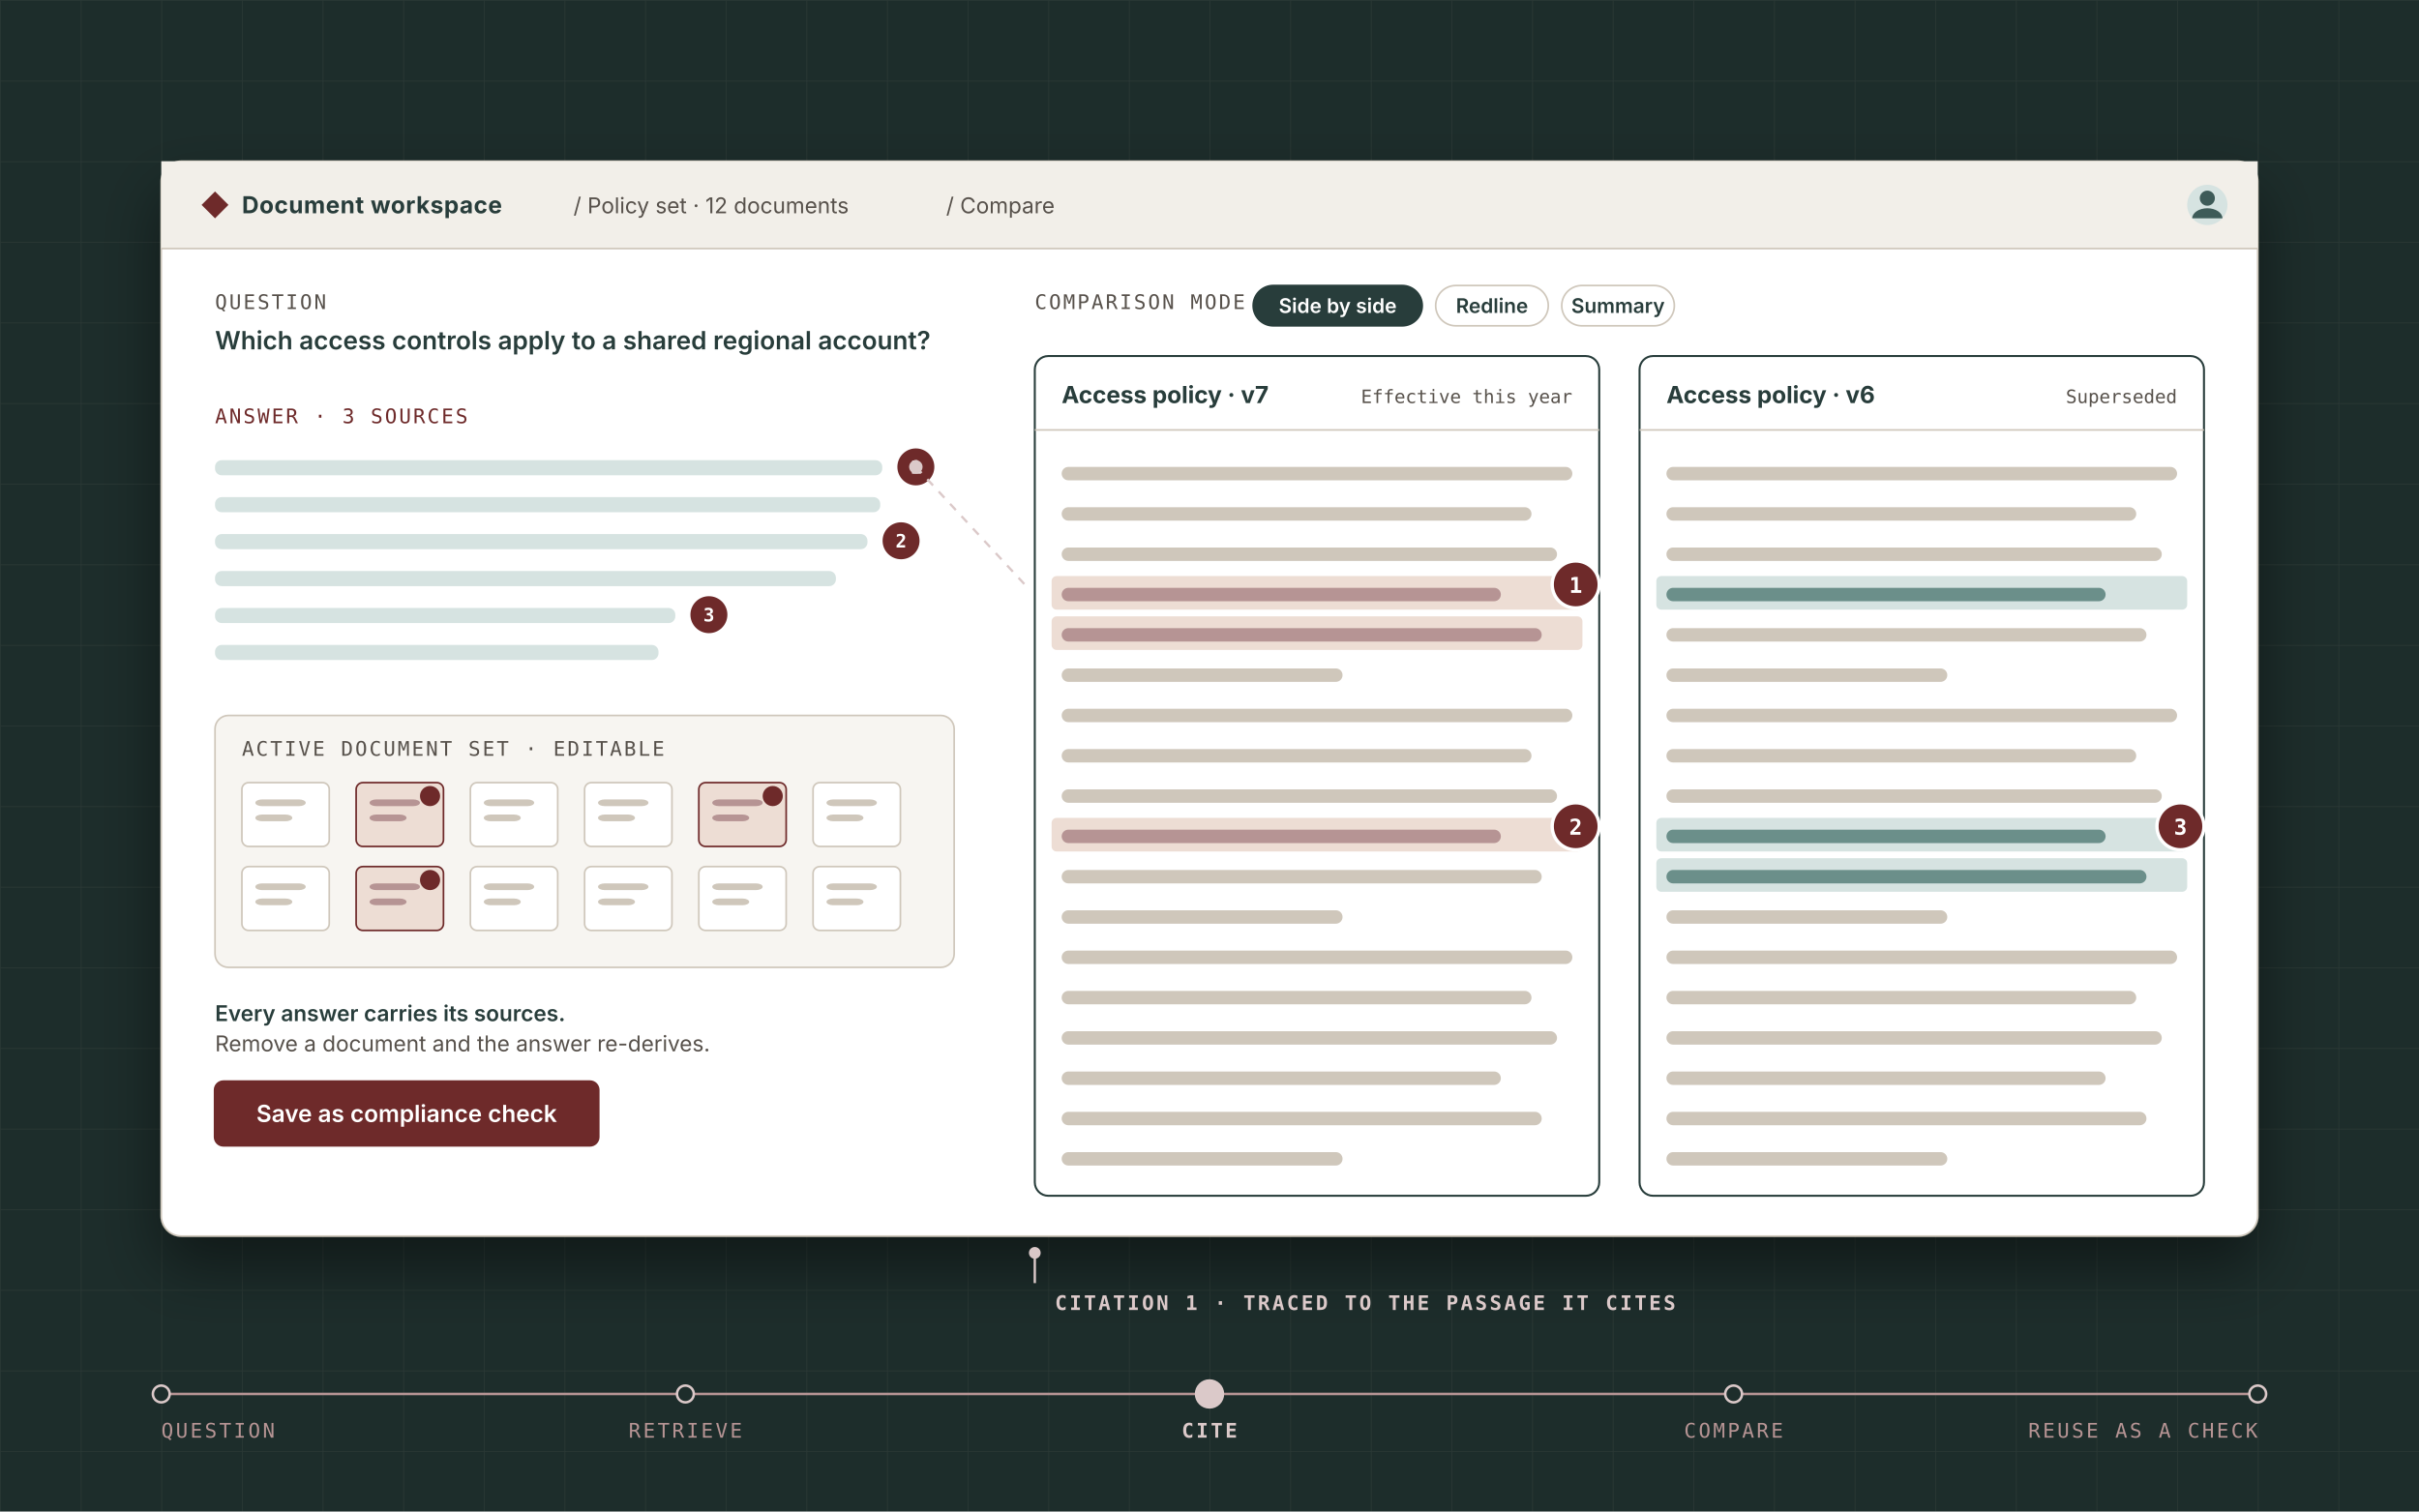
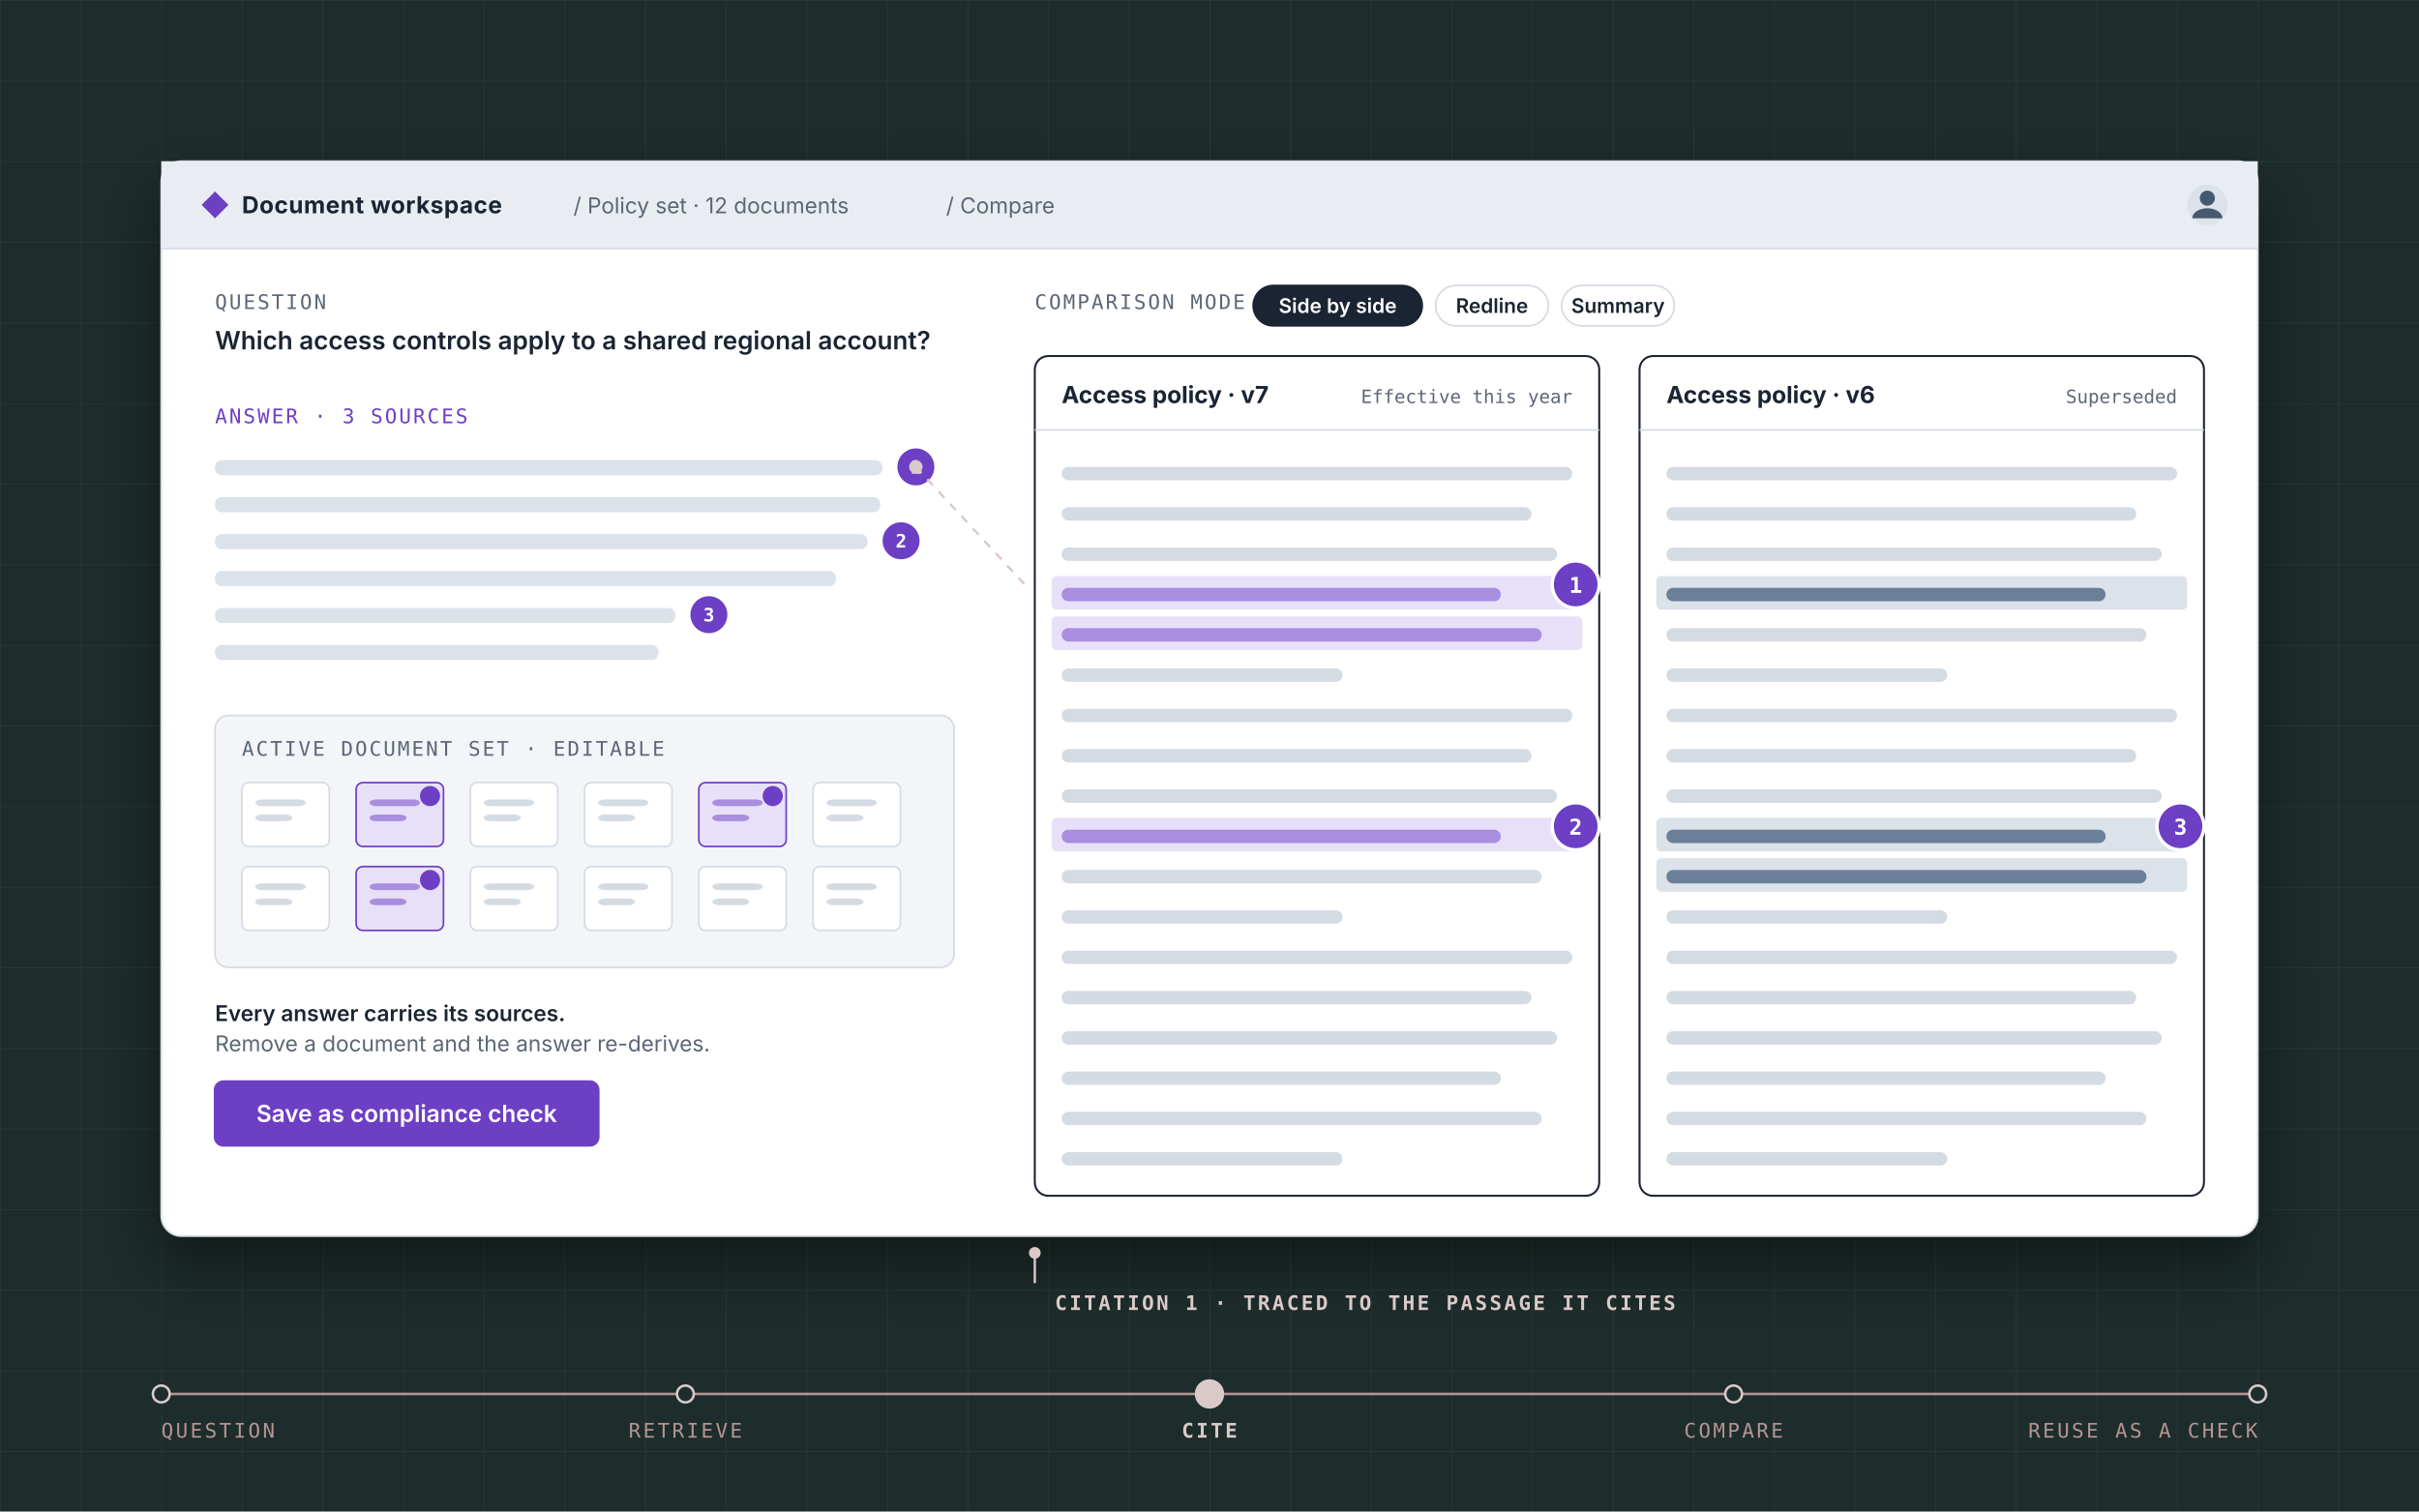
<svg xmlns="http://www.w3.org/2000/svg" viewBox="0 0 1440 900" width="1440" height="900" role="img" aria-labelledby="da-cover-title da-cover-desc">
  <defs>
    <filter id="da-cover-shadow" x="-10%" y="-10%" width="120%" height="130%">
      <feDropShadow dx="0" dy="18" stdDeviation="18" flood-color="#000" flood-opacity="0.45" />
    </filter>
    <pattern id="da-cover-grid" width="48" height="48" patternUnits="userSpaceOnUse">
      <path d="M48 0H0V48" fill="none" stroke="rgba(237,221,212,0.06)" stroke-width="1" />
    </pattern>
    <marker id="da-cover-arrow" markerWidth="10" markerHeight="8" refX="9" refY="4" orient="auto">
-       <path d="M0 0L10 4L0 8Z" fill="#6b8f8a" />
+       <path d="M0 0L10 4L0 8Z" fill="#6b7f99" />
    </marker>
    <marker id="da-cover-arrow-m" markerWidth="10" markerHeight="8" refX="9" refY="4" orient="auto">
-       <path d="M0 0L10 4L0 8Z" fill="#6e2a2a" />
+       <path d="M0 0L10 4L0 8Z" fill="#6d3fc4" />
    </marker>
    <marker id="da-cover-arrow-r" markerWidth="10" markerHeight="8" refX="9" refY="4" orient="auto">
      <path d="M0 0L10 4L0 8Z" fill="#dbc9c9" />
    </marker>
  </defs>
  <rect width="1440" height="900" fill="#1d2d2b" />
  <rect width="1440" height="900" fill="url(#da-cover-grid)" />
-   <rect x="96" y="96" width="1248" height="640" rx="12" fill="#ffffff" stroke="#cfc7bb" stroke-width="1" filter="url(#da-cover-shadow)" />
-   <rect x="96" y="96" width="1248" height="52" rx="0" fill="#f2efe9" />
-   <path d="M96 148H1344" stroke="#cfc7bb" />
-   <path d="M120 122l8-8 8 8-8 8z" fill="#6e2a2a" />
-   <text x="144" y="127" font-family="'Archivo', 'Inter', system-ui, sans-serif" font-size="14" font-weight="700" fill="#283d3b" text-anchor="start" letter-spacing="0.3">Document workspace</text>
-   <text x="341.344" y="127" font-family="'Inter', system-ui, sans-serif" font-size="13" font-weight="400" fill="#57514b" text-anchor="start">/  Policy set · 12 documents</text>
-   <text x="563.184" y="127" font-family="'Inter', system-ui, sans-serif" font-size="13" font-weight="400" fill="#57514b" text-anchor="start">/  Compare</text>
-   <circle cx="1314" cy="122" r="12" fill="#d6e3e1" />
-   <circle cx="1314" cy="118" r="4.5" fill="#3e5b58" />
-   <path d="M1305 130a9 6 0 0 1 18 0z" fill="#3e5b58" />
-   <text x="128" y="184" font-family="'IBM Plex Mono', ui-monospace, monospace" font-size="12" font-weight="500" fill="#57514b" text-anchor="start" letter-spacing="1.2">QUESTION</text>
-   <text x="128" y="208" font-family="'Inter', system-ui, sans-serif" font-size="15" font-weight="600" fill="#283d3b" text-anchor="start">Which access controls apply to a shared regional account?</text>
-   <text x="128" y="252" font-family="'IBM Plex Mono', ui-monospace, monospace" font-size="12" font-weight="500" fill="#6e2a2a" text-anchor="start" letter-spacing="1.2">ANSWER · 3 SOURCES</text>
-   <rect x="128" y="274" width="397.2" height="9" rx="4" fill="#d6e3e1" />
-   <circle cx="545.2" cy="278" r="11" fill="#6e2a2a" />
+   <rect x="96" y="96" width="1248" height="640" rx="12" fill="#ffffff" stroke="#d5dbe3" stroke-width="1" filter="url(#da-cover-shadow)" />
+   <rect x="96" y="96" width="1248" height="52" rx="0" fill="#e9edf2" />
+   <path d="M96 148H1344" stroke="#d5dbe3" />
+   <path d="M120 122l8-8 8 8-8 8z" fill="#6d3fc4" />
+   <text x="144" y="127" font-family="'Archivo', 'Inter', system-ui, sans-serif" font-size="14" font-weight="700" fill="#1b2433" text-anchor="start" letter-spacing="0.3">Document workspace</text>
+   <text x="341.344" y="127" font-family="'Inter', system-ui, sans-serif" font-size="13" font-weight="400" fill="#5c6675" text-anchor="start">/  Policy set · 12 documents</text>
+   <text x="563.184" y="127" font-family="'Inter', system-ui, sans-serif" font-size="13" font-weight="400" fill="#5c6675" text-anchor="start">/  Compare</text>
+   <circle cx="1314" cy="122" r="12" fill="#dbe2ea" />
+   <circle cx="1314" cy="118" r="4.5" fill="#46596f" />
+   <path d="M1305 130a9 6 0 0 1 18 0z" fill="#46596f" />
+   <text x="128" y="184" font-family="'IBM Plex Mono', ui-monospace, monospace" font-size="12" font-weight="500" fill="#5c6675" text-anchor="start" letter-spacing="1.2">QUESTION</text>
+   <text x="128" y="208" font-family="'Inter', system-ui, sans-serif" font-size="15" font-weight="600" fill="#1b2433" text-anchor="start">Which access controls apply to a shared regional account?</text>
+   <text x="128" y="252" font-family="'IBM Plex Mono', ui-monospace, monospace" font-size="12" font-weight="500" fill="#6d3fc4" text-anchor="start" letter-spacing="1.2">ANSWER · 3 SOURCES</text>
+   <rect x="128" y="274" width="397.2" height="9" rx="4" fill="#dbe2ea" />
+   <circle cx="545.2" cy="278" r="11" fill="#6d3fc4" />
  <text x="545.2" y="282" font-family="'IBM Plex Mono', ui-monospace, monospace" font-size="11" font-weight="700" fill="#ffffff" text-anchor="middle">1</text>
-   <rect x="128" y="296" width="396" height="9" rx="4" fill="#d6e3e1" />
-   <rect x="128" y="318" width="388.4" height="9" rx="4" fill="#d6e3e1" />
-   <circle cx="536.4" cy="322" r="11" fill="#6e2a2a" />
+   <rect x="128" y="296" width="396" height="9" rx="4" fill="#dbe2ea" />
+   <rect x="128" y="318" width="388.4" height="9" rx="4" fill="#dbe2ea" />
+   <circle cx="536.4" cy="322" r="11" fill="#6d3fc4" />
  <text x="536.4" y="326" font-family="'IBM Plex Mono', ui-monospace, monospace" font-size="11" font-weight="700" fill="#ffffff" text-anchor="middle">2</text>
-   <rect x="128" y="340" width="369.6" height="9" rx="4" fill="#d6e3e1" />
-   <rect x="128" y="362" width="274" height="9" rx="4" fill="#d6e3e1" />
-   <circle cx="422" cy="366" r="11" fill="#6e2a2a" />
+   <rect x="128" y="340" width="369.6" height="9" rx="4" fill="#dbe2ea" />
+   <rect x="128" y="362" width="274" height="9" rx="4" fill="#dbe2ea" />
+   <circle cx="422" cy="366" r="11" fill="#6d3fc4" />
  <text x="422" y="370" font-family="'IBM Plex Mono', ui-monospace, monospace" font-size="11" font-weight="700" fill="#ffffff" text-anchor="middle">3</text>
-   <rect x="128" y="384" width="264" height="9" rx="4" fill="#d6e3e1" />
-   <rect x="128" y="426" width="440" height="150" rx="8" fill="#f7f5f1" stroke="#cfc7bb" stroke-width="1" />
-   <text x="144" y="450" font-family="'IBM Plex Mono', ui-monospace, monospace" font-size="12" font-weight="500" fill="#57514b" text-anchor="start" letter-spacing="1.2">ACTIVE DOCUMENT SET · EDITABLE</text>
-   <rect x="144" y="466" width="52" height="38" rx="4" fill="#ffffff" stroke="#cfc7bb" stroke-width="1" />
-   <rect x="152" y="476" width="30" height="4" rx="4" fill="#cfc7bb" />
-   <rect x="152" y="485" width="22" height="4" rx="4" fill="#cfc7bb" />
-   <rect x="212" y="466" width="52" height="38" rx="4" fill="#edddd4" stroke="#6e2a2a" stroke-width="1" />
-   <rect x="220" y="476" width="30" height="4" rx="4" fill="#b69494" />
-   <rect x="220" y="485" width="22" height="4" rx="4" fill="#b69494" />
-   <circle cx="256" cy="474" r="6" fill="#6e2a2a" />
-   <rect x="280" y="466" width="52" height="38" rx="4" fill="#ffffff" stroke="#cfc7bb" stroke-width="1" />
-   <rect x="288" y="476" width="30" height="4" rx="4" fill="#cfc7bb" />
-   <rect x="288" y="485" width="22" height="4" rx="4" fill="#cfc7bb" />
-   <rect x="348" y="466" width="52" height="38" rx="4" fill="#ffffff" stroke="#cfc7bb" stroke-width="1" />
-   <rect x="356" y="476" width="30" height="4" rx="4" fill="#cfc7bb" />
-   <rect x="356" y="485" width="22" height="4" rx="4" fill="#cfc7bb" />
-   <rect x="416" y="466" width="52" height="38" rx="4" fill="#edddd4" stroke="#6e2a2a" stroke-width="1" />
-   <rect x="424" y="476" width="30" height="4" rx="4" fill="#b69494" />
-   <rect x="424" y="485" width="22" height="4" rx="4" fill="#b69494" />
-   <circle cx="460" cy="474" r="6" fill="#6e2a2a" />
-   <rect x="484" y="466" width="52" height="38" rx="4" fill="#ffffff" stroke="#cfc7bb" stroke-width="1" />
-   <rect x="492" y="476" width="30" height="4" rx="4" fill="#cfc7bb" />
-   <rect x="492" y="485" width="22" height="4" rx="4" fill="#cfc7bb" />
-   <rect x="144" y="516" width="52" height="38" rx="4" fill="#ffffff" stroke="#cfc7bb" stroke-width="1" />
-   <rect x="152" y="526" width="30" height="4" rx="4" fill="#cfc7bb" />
-   <rect x="152" y="535" width="22" height="4" rx="4" fill="#cfc7bb" />
-   <rect x="212" y="516" width="52" height="38" rx="4" fill="#edddd4" stroke="#6e2a2a" stroke-width="1" />
-   <rect x="220" y="526" width="30" height="4" rx="4" fill="#b69494" />
-   <rect x="220" y="535" width="22" height="4" rx="4" fill="#b69494" />
-   <circle cx="256" cy="524" r="6" fill="#6e2a2a" />
-   <rect x="280" y="516" width="52" height="38" rx="4" fill="#ffffff" stroke="#cfc7bb" stroke-width="1" />
-   <rect x="288" y="526" width="30" height="4" rx="4" fill="#cfc7bb" />
-   <rect x="288" y="535" width="22" height="4" rx="4" fill="#cfc7bb" />
-   <rect x="348" y="516" width="52" height="38" rx="4" fill="#ffffff" stroke="#cfc7bb" stroke-width="1" />
-   <rect x="356" y="526" width="30" height="4" rx="4" fill="#cfc7bb" />
-   <rect x="356" y="535" width="22" height="4" rx="4" fill="#cfc7bb" />
-   <rect x="416" y="516" width="52" height="38" rx="4" fill="#ffffff" stroke="#cfc7bb" stroke-width="1" />
-   <rect x="424" y="526" width="30" height="4" rx="4" fill="#cfc7bb" />
-   <rect x="424" y="535" width="22" height="4" rx="4" fill="#cfc7bb" />
-   <rect x="484" y="516" width="52" height="38" rx="4" fill="#ffffff" stroke="#cfc7bb" stroke-width="1" />
-   <rect x="492" y="526" width="30" height="4" rx="4" fill="#cfc7bb" />
-   <rect x="492" y="535" width="22" height="4" rx="4" fill="#cfc7bb" />
-   <text x="128" y="608" font-family="'Inter', system-ui, sans-serif" font-size="13" font-weight="600" fill="#283d3b" text-anchor="start">Every answer carries its sources.</text>
-   <text x="128" y="626" font-family="'Inter', system-ui, sans-serif" font-size="13" font-weight="400" fill="#57514b" text-anchor="start">Remove a document and the answer re-derives.</text>
-   <rect x="128" y="644" width="228.16" height="38" rx="5" fill="#6e2a2a" stroke="#6e2a2a" stroke-width="1.5" />
+   <rect x="128" y="384" width="264" height="9" rx="4" fill="#dbe2ea" />
+   <rect x="128" y="426" width="440" height="150" rx="8" fill="#f3f5f8" stroke="#d5dbe3" stroke-width="1" />
+   <text x="144" y="450" font-family="'IBM Plex Mono', ui-monospace, monospace" font-size="12" font-weight="500" fill="#5c6675" text-anchor="start" letter-spacing="1.2">ACTIVE DOCUMENT SET · EDITABLE</text>
+   <rect x="144" y="466" width="52" height="38" rx="4" fill="#ffffff" stroke="#d5dbe3" stroke-width="1" />
+   <rect x="152" y="476" width="30" height="4" rx="4" fill="#d5dbe3" />
+   <rect x="152" y="485" width="22" height="4" rx="4" fill="#d5dbe3" />
+   <rect x="212" y="466" width="52" height="38" rx="4" fill="#e8e0f8" stroke="#6d3fc4" stroke-width="1" />
+   <rect x="220" y="476" width="30" height="4" rx="4" fill="#a98ee0" />
+   <rect x="220" y="485" width="22" height="4" rx="4" fill="#a98ee0" />
+   <circle cx="256" cy="474" r="6" fill="#6d3fc4" />
+   <rect x="280" y="466" width="52" height="38" rx="4" fill="#ffffff" stroke="#d5dbe3" stroke-width="1" />
+   <rect x="288" y="476" width="30" height="4" rx="4" fill="#d5dbe3" />
+   <rect x="288" y="485" width="22" height="4" rx="4" fill="#d5dbe3" />
+   <rect x="348" y="466" width="52" height="38" rx="4" fill="#ffffff" stroke="#d5dbe3" stroke-width="1" />
+   <rect x="356" y="476" width="30" height="4" rx="4" fill="#d5dbe3" />
+   <rect x="356" y="485" width="22" height="4" rx="4" fill="#d5dbe3" />
+   <rect x="416" y="466" width="52" height="38" rx="4" fill="#e8e0f8" stroke="#6d3fc4" stroke-width="1" />
+   <rect x="424" y="476" width="30" height="4" rx="4" fill="#a98ee0" />
+   <rect x="424" y="485" width="22" height="4" rx="4" fill="#a98ee0" />
+   <circle cx="460" cy="474" r="6" fill="#6d3fc4" />
+   <rect x="484" y="466" width="52" height="38" rx="4" fill="#ffffff" stroke="#d5dbe3" stroke-width="1" />
+   <rect x="492" y="476" width="30" height="4" rx="4" fill="#d5dbe3" />
+   <rect x="492" y="485" width="22" height="4" rx="4" fill="#d5dbe3" />
+   <rect x="144" y="516" width="52" height="38" rx="4" fill="#ffffff" stroke="#d5dbe3" stroke-width="1" />
+   <rect x="152" y="526" width="30" height="4" rx="4" fill="#d5dbe3" />
+   <rect x="152" y="535" width="22" height="4" rx="4" fill="#d5dbe3" />
+   <rect x="212" y="516" width="52" height="38" rx="4" fill="#e8e0f8" stroke="#6d3fc4" stroke-width="1" />
+   <rect x="220" y="526" width="30" height="4" rx="4" fill="#a98ee0" />
+   <rect x="220" y="535" width="22" height="4" rx="4" fill="#a98ee0" />
+   <circle cx="256" cy="524" r="6" fill="#6d3fc4" />
+   <rect x="280" y="516" width="52" height="38" rx="4" fill="#ffffff" stroke="#d5dbe3" stroke-width="1" />
+   <rect x="288" y="526" width="30" height="4" rx="4" fill="#d5dbe3" />
+   <rect x="288" y="535" width="22" height="4" rx="4" fill="#d5dbe3" />
+   <rect x="348" y="516" width="52" height="38" rx="4" fill="#ffffff" stroke="#d5dbe3" stroke-width="1" />
+   <rect x="356" y="526" width="30" height="4" rx="4" fill="#d5dbe3" />
+   <rect x="356" y="535" width="22" height="4" rx="4" fill="#d5dbe3" />
+   <rect x="416" y="516" width="52" height="38" rx="4" fill="#ffffff" stroke="#d5dbe3" stroke-width="1" />
+   <rect x="424" y="526" width="30" height="4" rx="4" fill="#d5dbe3" />
+   <rect x="424" y="535" width="22" height="4" rx="4" fill="#d5dbe3" />
+   <rect x="484" y="516" width="52" height="38" rx="4" fill="#ffffff" stroke="#d5dbe3" stroke-width="1" />
+   <rect x="492" y="526" width="30" height="4" rx="4" fill="#d5dbe3" />
+   <rect x="492" y="535" width="22" height="4" rx="4" fill="#d5dbe3" />
+   <text x="128" y="608" font-family="'Inter', system-ui, sans-serif" font-size="13" font-weight="600" fill="#1b2433" text-anchor="start">Every answer carries its sources.</text>
+   <text x="128" y="626" font-family="'Inter', system-ui, sans-serif" font-size="13" font-weight="400" fill="#5c6675" text-anchor="start">Remove a document and the answer re-derives.</text>
+   <rect x="128" y="644" width="228.16" height="38" rx="5" fill="#6d3fc4" stroke="#6d3fc4" stroke-width="1.5" />
  <text x="242.08" y="668.04" font-family="'Inter', system-ui, sans-serif" font-size="14" font-weight="600" fill="#ffffff" text-anchor="middle">Save as compliance check</text>
-   <text x="616" y="184" font-family="'IBM Plex Mono', ui-monospace, monospace" font-size="12" font-weight="500" fill="#57514b" text-anchor="start" letter-spacing="1.2">COMPARISON MODE</text>
-   <rect x="746" y="170" width="100.64" height="24" rx="12" fill="#283d3b" stroke="#283d3b" stroke-width="1" />
+   <text x="616" y="184" font-family="'IBM Plex Mono', ui-monospace, monospace" font-size="12" font-weight="500" fill="#5c6675" text-anchor="start" letter-spacing="1.2">COMPARISON MODE</text>
+   <rect x="746" y="170" width="100.64" height="24" rx="12" fill="#1b2433" stroke="#1b2433" stroke-width="1" />
  <text x="796.32" y="186.32" font-family="'Inter', system-ui, sans-serif" font-size="12" font-weight="600" fill="#ffffff" text-anchor="middle">Side by side</text>
-   <rect x="854.64" y="170" width="67.04" height="24" rx="12" fill="#ffffff" stroke="#cfc7bb" stroke-width="1" />
-   <text x="888.16" y="186.32" font-family="'Inter', system-ui, sans-serif" font-size="12" font-weight="600" fill="#283d3b" text-anchor="middle">Redline</text>
-   <rect x="929.68" y="170" width="67.04" height="24" rx="12" fill="#ffffff" stroke="#cfc7bb" stroke-width="1" />
-   <text x="963.2" y="186.32" font-family="'Inter', system-ui, sans-serif" font-size="12" font-weight="600" fill="#283d3b" text-anchor="middle">Summary</text>
-   <rect x="616" y="212" width="336" height="500" rx="8" fill="#ffffff" stroke="#283d3b" stroke-width="1.2" />
-   <text x="632" y="240" font-family="'Inter', system-ui, sans-serif" font-size="14" font-weight="700" fill="#283d3b" text-anchor="start">Access policy · v7</text>
-   <text x="936" y="240" font-family="'IBM Plex Mono', ui-monospace, monospace" font-size="11" font-weight="400" fill="#57514b" text-anchor="end">Effective this year</text>
-   <path d="M616 256H952" stroke="#cfc7bb" />
-   <rect x="632" y="278" width="304" height="8" rx="4" fill="#cfc7bb" />
-   <rect x="632" y="302" width="279.68" height="8" rx="4" fill="#cfc7bb" />
-   <rect x="632" y="326" width="294.88" height="8" rx="4" fill="#cfc7bb" />
-   <rect x="626" y="343" width="316" height="20" rx="3" fill="#edddd4" />
-   <rect x="632" y="350" width="261.44" height="8" rx="4" fill="#b69494" />
-   <rect x="626" y="367" width="316" height="20" rx="3" fill="#edddd4" />
-   <rect x="632" y="374" width="285.76" height="8" rx="4" fill="#b69494" />
-   <rect x="632" y="398" width="167.2" height="8" rx="4" fill="#cfc7bb" />
-   <rect x="632" y="422" width="304" height="8" rx="4" fill="#cfc7bb" />
-   <rect x="632" y="446" width="279.68" height="8" rx="4" fill="#cfc7bb" />
-   <rect x="632" y="470" width="294.88" height="8" rx="4" fill="#cfc7bb" />
-   <rect x="626" y="487" width="316" height="20" rx="3" fill="#edddd4" />
-   <rect x="632" y="494" width="261.44" height="8" rx="4" fill="#b69494" />
-   <rect x="632" y="518" width="285.76" height="8" rx="4" fill="#cfc7bb" />
-   <rect x="632" y="542" width="167.2" height="8" rx="4" fill="#cfc7bb" />
-   <rect x="632" y="566" width="304" height="8" rx="4" fill="#cfc7bb" />
-   <rect x="632" y="590" width="279.68" height="8" rx="4" fill="#cfc7bb" />
-   <rect x="632" y="614" width="294.88" height="8" rx="4" fill="#cfc7bb" />
-   <rect x="632" y="638" width="261.44" height="8" rx="4" fill="#cfc7bb" />
-   <rect x="632" y="662" width="285.76" height="8" rx="4" fill="#cfc7bb" />
-   <rect x="632" y="686" width="167.2" height="8" rx="4" fill="#cfc7bb" />
-   <circle cx="938" cy="348" r="14" fill="#6e2a2a" stroke="#ffffff" stroke-width="2" />
+   <rect x="854.64" y="170" width="67.04" height="24" rx="12" fill="#ffffff" stroke="#d5dbe3" stroke-width="1" />
+   <text x="888.16" y="186.32" font-family="'Inter', system-ui, sans-serif" font-size="12" font-weight="600" fill="#1b2433" text-anchor="middle">Redline</text>
+   <rect x="929.68" y="170" width="67.04" height="24" rx="12" fill="#ffffff" stroke="#d5dbe3" stroke-width="1" />
+   <text x="963.2" y="186.32" font-family="'Inter', system-ui, sans-serif" font-size="12" font-weight="600" fill="#1b2433" text-anchor="middle">Summary</text>
+   <rect x="616" y="212" width="336" height="500" rx="8" fill="#ffffff" stroke="#1b2433" stroke-width="1.2" />
+   <text x="632" y="240" font-family="'Inter', system-ui, sans-serif" font-size="14" font-weight="700" fill="#1b2433" text-anchor="start">Access policy · v7</text>
+   <text x="936" y="240" font-family="'IBM Plex Mono', ui-monospace, monospace" font-size="11" font-weight="400" fill="#5c6675" text-anchor="end">Effective this year</text>
+   <path d="M616 256H952" stroke="#d5dbe3" />
+   <rect x="632" y="278" width="304" height="8" rx="4" fill="#d5dbe3" />
+   <rect x="632" y="302" width="279.68" height="8" rx="4" fill="#d5dbe3" />
+   <rect x="632" y="326" width="294.88" height="8" rx="4" fill="#d5dbe3" />
+   <rect x="626" y="343" width="316" height="20" rx="3" fill="#e8e0f8" />
+   <rect x="632" y="350" width="261.44" height="8" rx="4" fill="#a98ee0" />
+   <rect x="626" y="367" width="316" height="20" rx="3" fill="#e8e0f8" />
+   <rect x="632" y="374" width="285.76" height="8" rx="4" fill="#a98ee0" />
+   <rect x="632" y="398" width="167.2" height="8" rx="4" fill="#d5dbe3" />
+   <rect x="632" y="422" width="304" height="8" rx="4" fill="#d5dbe3" />
+   <rect x="632" y="446" width="279.68" height="8" rx="4" fill="#d5dbe3" />
+   <rect x="632" y="470" width="294.88" height="8" rx="4" fill="#d5dbe3" />
+   <rect x="626" y="487" width="316" height="20" rx="3" fill="#e8e0f8" />
+   <rect x="632" y="494" width="261.44" height="8" rx="4" fill="#a98ee0" />
+   <rect x="632" y="518" width="285.76" height="8" rx="4" fill="#d5dbe3" />
+   <rect x="632" y="542" width="167.2" height="8" rx="4" fill="#d5dbe3" />
+   <rect x="632" y="566" width="304" height="8" rx="4" fill="#d5dbe3" />
+   <rect x="632" y="590" width="279.68" height="8" rx="4" fill="#d5dbe3" />
+   <rect x="632" y="614" width="294.88" height="8" rx="4" fill="#d5dbe3" />
+   <rect x="632" y="638" width="261.44" height="8" rx="4" fill="#d5dbe3" />
+   <rect x="632" y="662" width="285.76" height="8" rx="4" fill="#d5dbe3" />
+   <rect x="632" y="686" width="167.2" height="8" rx="4" fill="#d5dbe3" />
+   <circle cx="938" cy="348" r="14" fill="#6d3fc4" stroke="#ffffff" stroke-width="2" />
  <text x="938" y="353" font-family="'IBM Plex Mono', ui-monospace, monospace" font-size="13" font-weight="700" fill="#ffffff" text-anchor="middle">1</text>
-   <circle cx="938" cy="492" r="14" fill="#6e2a2a" stroke="#ffffff" stroke-width="2" />
+   <circle cx="938" cy="492" r="14" fill="#6d3fc4" stroke="#ffffff" stroke-width="2" />
  <text x="938" y="497" font-family="'IBM Plex Mono', ui-monospace, monospace" font-size="13" font-weight="700" fill="#ffffff" text-anchor="middle">2</text>
-   <rect x="976" y="212" width="336" height="500" rx="8" fill="#ffffff" stroke="#283d3b" stroke-width="1.2" />
-   <text x="992" y="240" font-family="'Inter', system-ui, sans-serif" font-size="14" font-weight="700" fill="#283d3b" text-anchor="start">Access policy · v6</text>
-   <text x="1296" y="240" font-family="'IBM Plex Mono', ui-monospace, monospace" font-size="11" font-weight="400" fill="#57514b" text-anchor="end">Superseded</text>
-   <path d="M976 256H1312" stroke="#cfc7bb" />
-   <rect x="992" y="278" width="304" height="8" rx="4" fill="#cfc7bb" />
-   <rect x="992" y="302" width="279.68" height="8" rx="4" fill="#cfc7bb" />
-   <rect x="992" y="326" width="294.88" height="8" rx="4" fill="#cfc7bb" />
-   <rect x="986" y="343" width="316" height="20" rx="3" fill="#d6e3e1" />
-   <rect x="992" y="350" width="261.44" height="8" rx="4" fill="#6b8f8a" />
-   <rect x="992" y="374" width="285.76" height="8" rx="4" fill="#cfc7bb" />
-   <rect x="992" y="398" width="167.2" height="8" rx="4" fill="#cfc7bb" />
-   <rect x="992" y="422" width="304" height="8" rx="4" fill="#cfc7bb" />
-   <rect x="992" y="446" width="279.68" height="8" rx="4" fill="#cfc7bb" />
-   <rect x="992" y="470" width="294.88" height="8" rx="4" fill="#cfc7bb" />
-   <rect x="986" y="487" width="316" height="20" rx="3" fill="#d6e3e1" />
-   <rect x="992" y="494" width="261.44" height="8" rx="4" fill="#6b8f8a" />
-   <rect x="986" y="511" width="316" height="20" rx="3" fill="#d6e3e1" />
-   <rect x="992" y="518" width="285.76" height="8" rx="4" fill="#6b8f8a" />
-   <rect x="992" y="542" width="167.2" height="8" rx="4" fill="#cfc7bb" />
-   <rect x="992" y="566" width="304" height="8" rx="4" fill="#cfc7bb" />
-   <rect x="992" y="590" width="279.68" height="8" rx="4" fill="#cfc7bb" />
-   <rect x="992" y="614" width="294.88" height="8" rx="4" fill="#cfc7bb" />
-   <rect x="992" y="638" width="261.44" height="8" rx="4" fill="#cfc7bb" />
-   <rect x="992" y="662" width="285.76" height="8" rx="4" fill="#cfc7bb" />
-   <rect x="992" y="686" width="167.2" height="8" rx="4" fill="#cfc7bb" />
-   <circle cx="1298" cy="492" r="14" fill="#6e2a2a" stroke="#ffffff" stroke-width="2" />
+   <rect x="976" y="212" width="336" height="500" rx="8" fill="#ffffff" stroke="#1b2433" stroke-width="1.2" />
+   <text x="992" y="240" font-family="'Inter', system-ui, sans-serif" font-size="14" font-weight="700" fill="#1b2433" text-anchor="start">Access policy · v6</text>
+   <text x="1296" y="240" font-family="'IBM Plex Mono', ui-monospace, monospace" font-size="11" font-weight="400" fill="#5c6675" text-anchor="end">Superseded</text>
+   <path d="M976 256H1312" stroke="#d5dbe3" />
+   <rect x="992" y="278" width="304" height="8" rx="4" fill="#d5dbe3" />
+   <rect x="992" y="302" width="279.68" height="8" rx="4" fill="#d5dbe3" />
+   <rect x="992" y="326" width="294.88" height="8" rx="4" fill="#d5dbe3" />
+   <rect x="986" y="343" width="316" height="20" rx="3" fill="#dbe2ea" />
+   <rect x="992" y="350" width="261.44" height="8" rx="4" fill="#6b7f99" />
+   <rect x="992" y="374" width="285.76" height="8" rx="4" fill="#d5dbe3" />
+   <rect x="992" y="398" width="167.2" height="8" rx="4" fill="#d5dbe3" />
+   <rect x="992" y="422" width="304" height="8" rx="4" fill="#d5dbe3" />
+   <rect x="992" y="446" width="279.68" height="8" rx="4" fill="#d5dbe3" />
+   <rect x="992" y="470" width="294.88" height="8" rx="4" fill="#d5dbe3" />
+   <rect x="986" y="487" width="316" height="20" rx="3" fill="#dbe2ea" />
+   <rect x="992" y="494" width="261.44" height="8" rx="4" fill="#6b7f99" />
+   <rect x="986" y="511" width="316" height="20" rx="3" fill="#dbe2ea" />
+   <rect x="992" y="518" width="285.76" height="8" rx="4" fill="#6b7f99" />
+   <rect x="992" y="542" width="167.2" height="8" rx="4" fill="#d5dbe3" />
+   <rect x="992" y="566" width="304" height="8" rx="4" fill="#d5dbe3" />
+   <rect x="992" y="590" width="279.68" height="8" rx="4" fill="#d5dbe3" />
+   <rect x="992" y="614" width="294.88" height="8" rx="4" fill="#d5dbe3" />
+   <rect x="992" y="638" width="261.44" height="8" rx="4" fill="#d5dbe3" />
+   <rect x="992" y="662" width="285.76" height="8" rx="4" fill="#d5dbe3" />
+   <rect x="992" y="686" width="167.2" height="8" rx="4" fill="#d5dbe3" />
+   <circle cx="1298" cy="492" r="14" fill="#6d3fc4" stroke="#ffffff" stroke-width="2" />
  <text x="1298" y="497" font-family="'IBM Plex Mono', ui-monospace, monospace" font-size="13" font-weight="700" fill="#ffffff" text-anchor="middle">3</text>
  <path d="M545.2 278L610 348" fill="none" stroke="#dbc9c9" stroke-width="1.4" stroke-dasharray="5 5" />
  <circle cx="545.2" cy="278" r="4" fill="#dbc9c9" />
  <path d="M616 746V764" stroke="#dbc9c9" stroke-width="1.4" />
  <circle cx="616" cy="746" r="3.5" fill="#dbc9c9" />
  <text x="628" y="780" font-family="'IBM Plex Mono', ui-monospace, monospace" font-size="12" font-weight="600" fill="#dbc9c9" text-anchor="start" letter-spacing="1.4">CITATION 1 · TRACED TO THE PASSAGE IT CITES</text>
  <path d="M96 830H1344" stroke="#b69494" stroke-width="1.5" />
  <circle cx="96" cy="830" r="5" fill="#1d2d2b" stroke="#dbc9c9" stroke-width="1.5" />
  <text x="96" y="856" font-family="'IBM Plex Mono', ui-monospace, monospace" font-size="12" font-weight="500" fill="#b69494" text-anchor="start" letter-spacing="1.4">QUESTION</text>
  <circle cx="408" cy="830" r="5" fill="#1d2d2b" stroke="#dbc9c9" stroke-width="1.5" />
  <text x="408" y="856" font-family="'IBM Plex Mono', ui-monospace, monospace" font-size="12" font-weight="500" fill="#b69494" text-anchor="middle" letter-spacing="1.4">RETRIEVE</text>
  <circle cx="720" cy="830" r="8" fill="#dbc9c9" stroke="#dbc9c9" stroke-width="1.5" />
  <text x="720" y="856" font-family="'IBM Plex Mono', ui-monospace, monospace" font-size="12" font-weight="700" fill="#dbc9c9" text-anchor="middle" letter-spacing="1.4">CITE</text>
  <circle cx="1032" cy="830" r="5" fill="#1d2d2b" stroke="#dbc9c9" stroke-width="1.5" />
  <text x="1032" y="856" font-family="'IBM Plex Mono', ui-monospace, monospace" font-size="12" font-weight="500" fill="#b69494" text-anchor="middle" letter-spacing="1.4">COMPARE</text>
  <circle cx="1344" cy="830" r="5" fill="#1d2d2b" stroke="#dbc9c9" stroke-width="1.5" />
  <text x="1344" y="856" font-family="'IBM Plex Mono', ui-monospace, monospace" font-size="12" font-weight="500" fill="#b69494" text-anchor="end" letter-spacing="1.4">REUSE AS A CHECK</text>
</svg>
